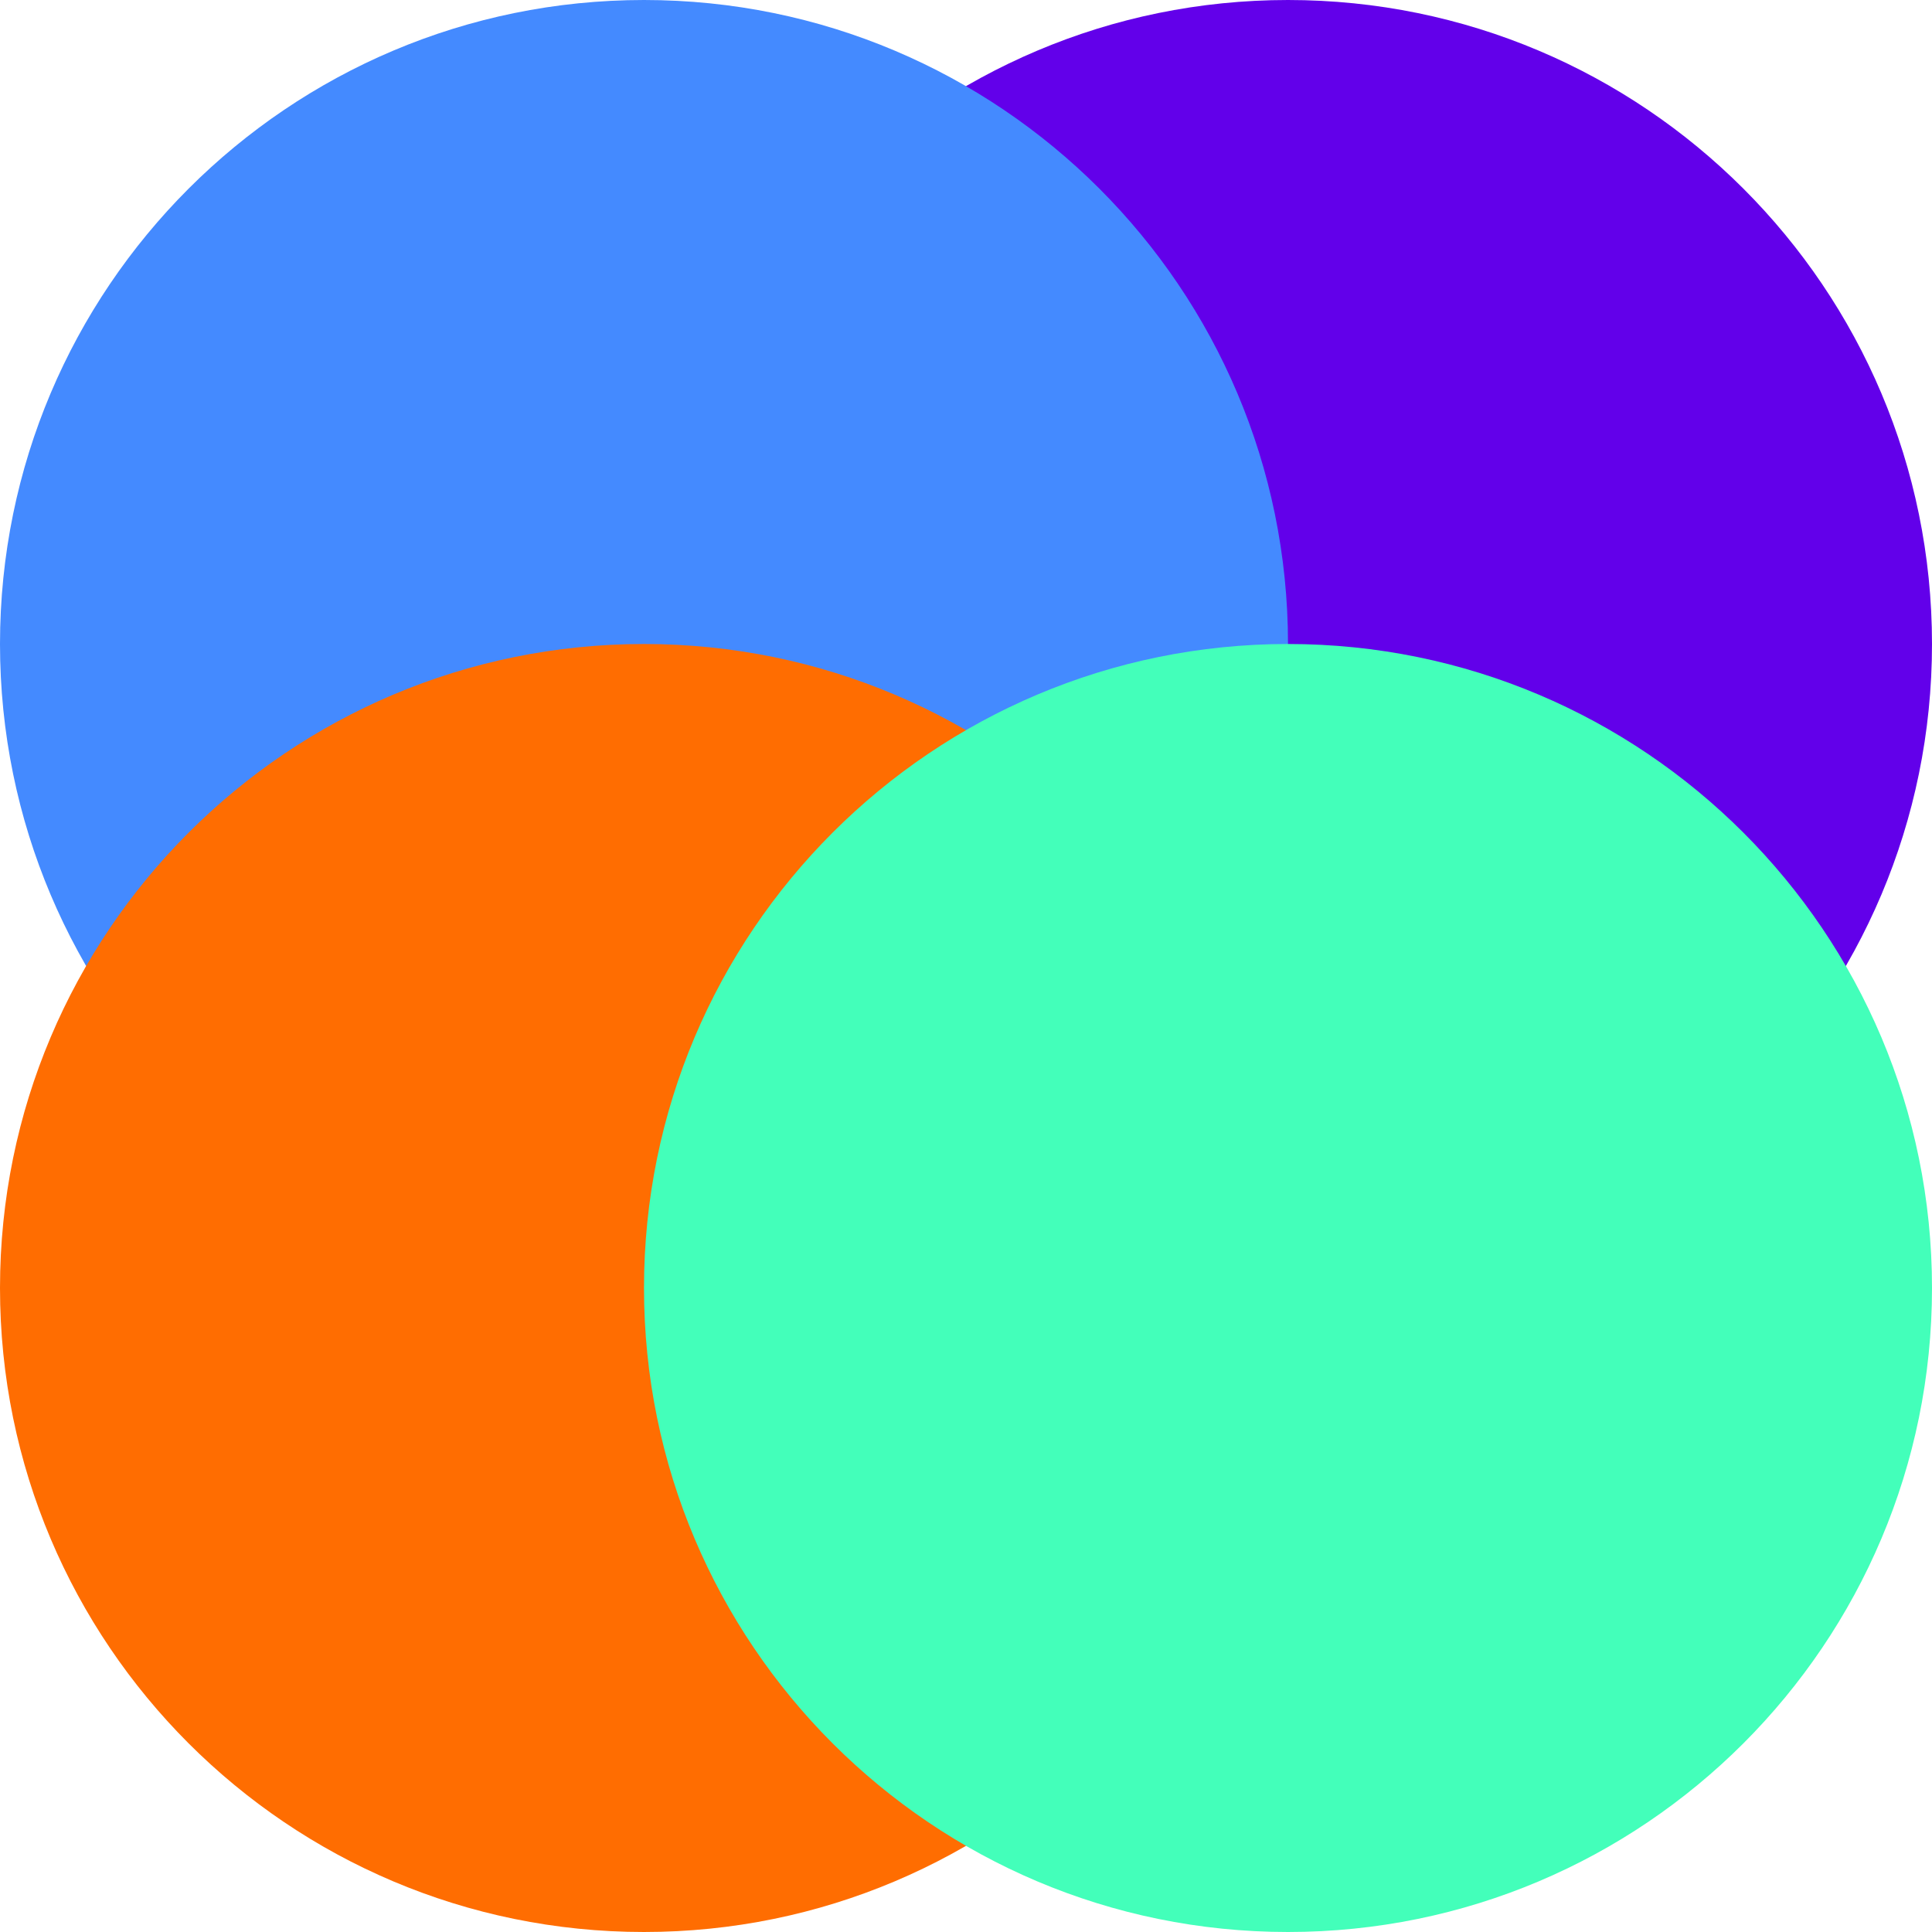
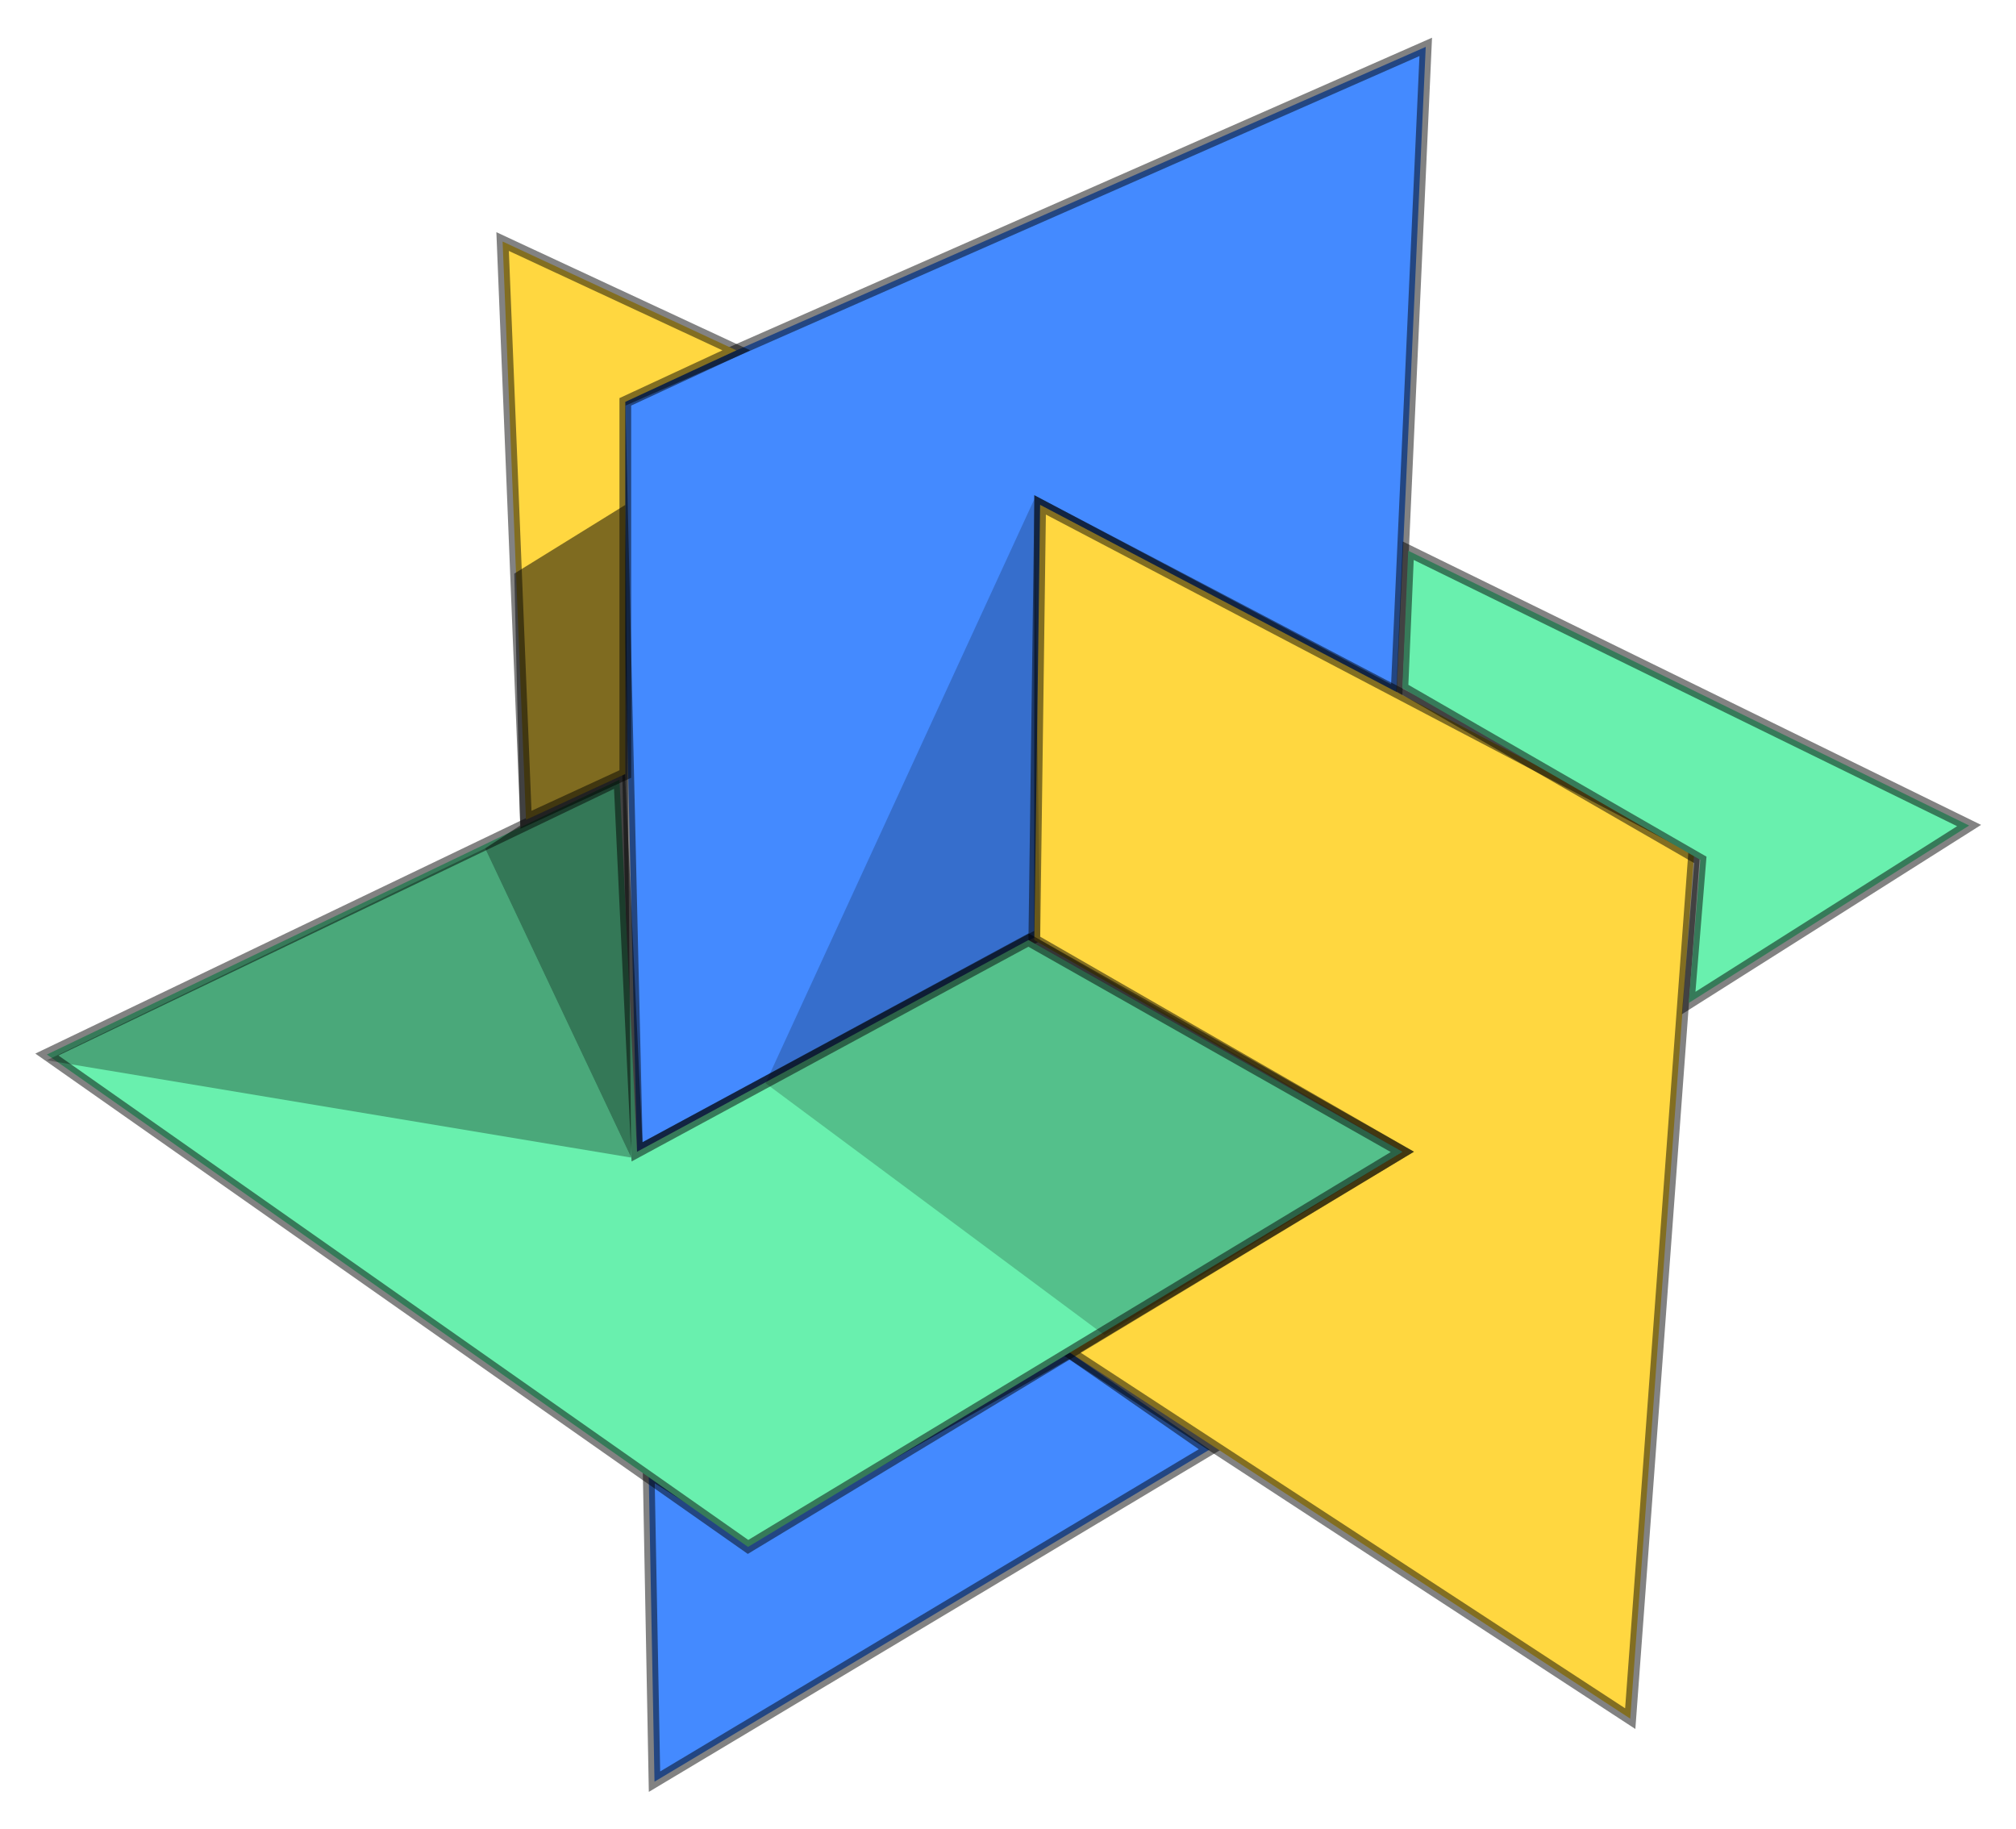
- <svg xmlns="http://www.w3.org/2000/svg" width="21" height="21" fill="none">
-   <path fill-rule="evenodd" clip-rule="evenodd" d="M14 14a7 7 0 1 0 0-14 7 7 0 0 0 0 14z" fill="#6200EA" />
-   <path fill-rule="evenodd" clip-rule="evenodd" d="M7 14A7 7 0 1 0 7 0a7 7 0 0 0 0 14z" fill="#448AFF" />
-   <path fill-rule="evenodd" clip-rule="evenodd" d="M7 21A7 7 0 1 0 7 7a7 7 0 0 0 0 14z" fill="#FF6D01" />
-   <path fill-rule="evenodd" clip-rule="evenodd" d="M14 21a7 7 0 1 0 0-14 7 7 0 0 0 0 14z" fill="#43FFBA" />
+ <svg xmlns="http://www.w3.org/2000/svg" width="86" height="78" fill="none">
+   <path d="M27.92 76l-.248-13.188 4.237 2.686 13.708-7.815 5.982 4.152L27.92 76zm-.747-26.865l-.747-31.993L60.82 2l-1.246 27.597-15.204-8.059v18.317l-17.198 9.28z" fill="#448AFF" stroke="#000" stroke-opacity=".49" stroke-width=".5" />
+   <path d="M44.122 40.099l.249-18.561L72.286 36.19l-2.742 37.122-23.927-15.63 14.207-8.548L44.122 40.1z" fill="#FFD740" stroke="#000" stroke-opacity=".49" stroke-width=".5" />
+   <path d="M27.173 49.135l16.7-9.036 15.95 9.036L31.91 65.987 2 44.983l24.426-11.722.747 15.874z" fill="#69F0AE" stroke="#000" stroke-opacity=".49" stroke-width=".5" />
+   <path d="M22.438 34.97l-.997-24.666 9.97 4.64-4.736 2.198v15.875l-4.237 1.953z" fill="#FFD740" stroke="#000" stroke-opacity=".49" stroke-width=".5" />
+   <path d="M84 35.215L60.073 23.492l-.25 5.861 12.712 7.327-.499 6.106L84 35.215z" fill="#69F0AE" stroke="#000" stroke-opacity=".49" stroke-width=".5" />
+   <path d="M32.657 46.205l11.465-24.911.249 18.805 15.453 9.036-12.711 7.816-14.456-10.746z" fill="#000" fill-opacity=".2" />
+   <path d="M20.693 36.191l6.231 13.188L2 45.228l18.693-9.037z" fill="#000" fill-opacity=".3" />
+   <path d="M20.693 36.191l6.231 13.188-.25-27.841-4.735 2.93.25 10.746-1.496.977z" fill="#000" fill-opacity=".5" />
</svg>
